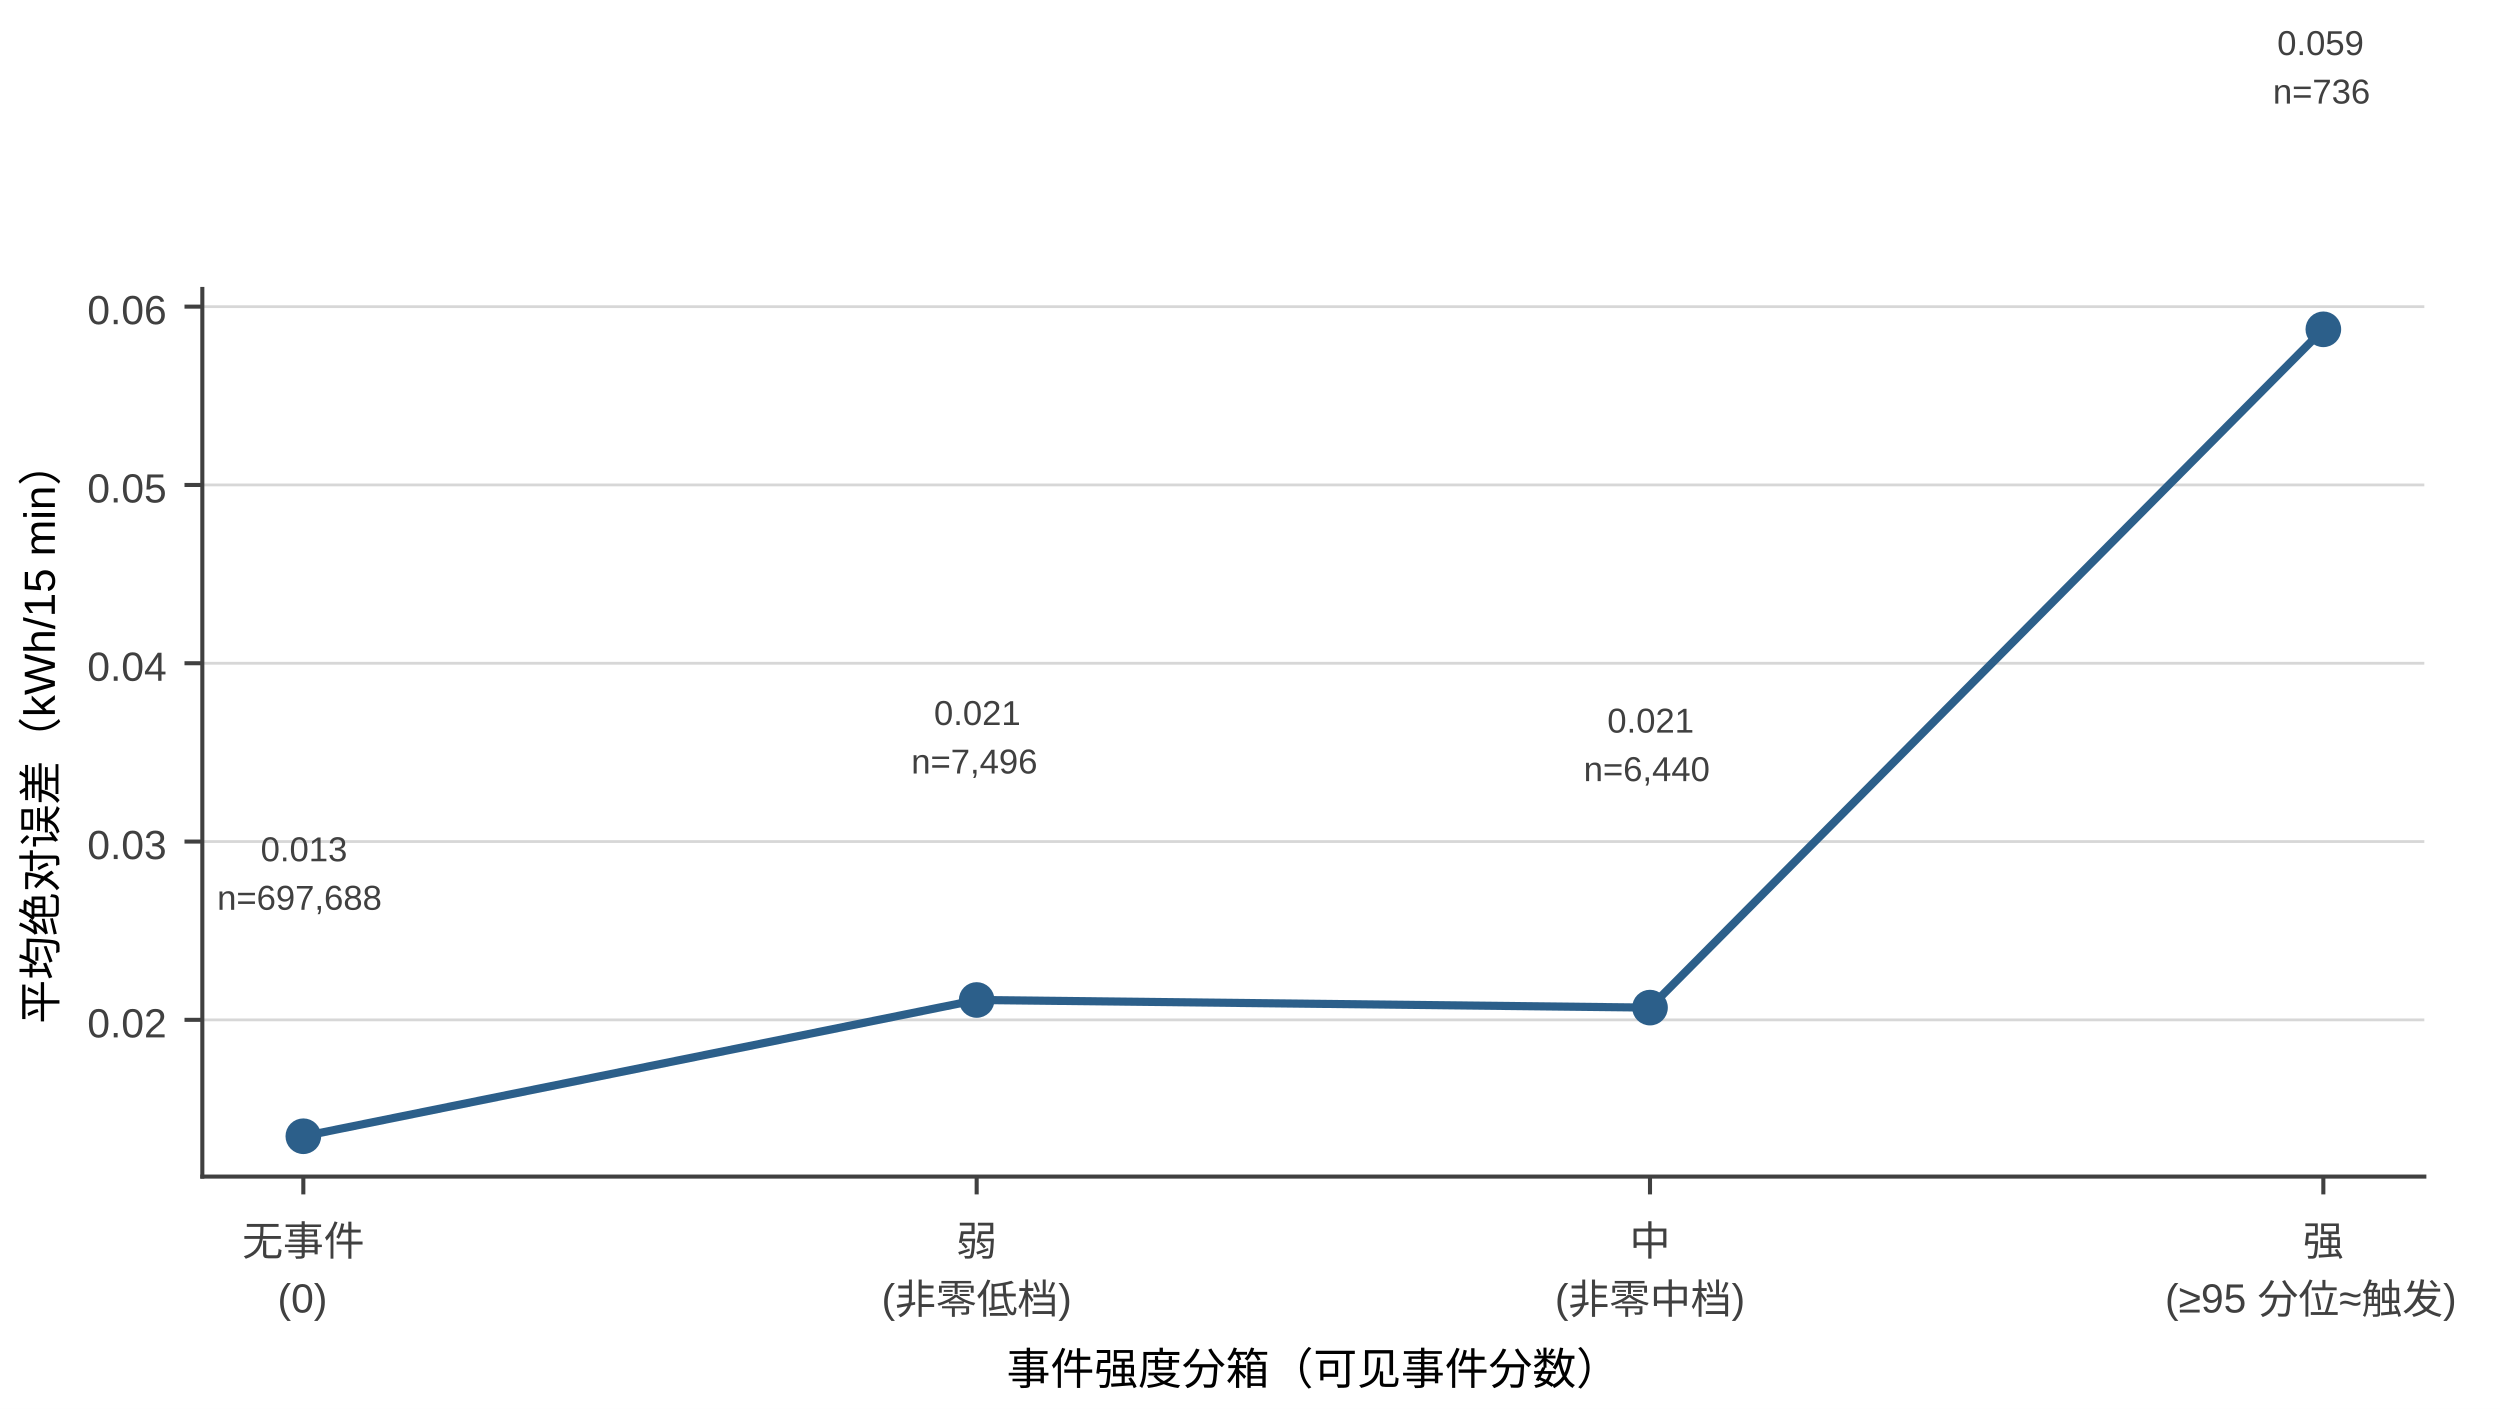
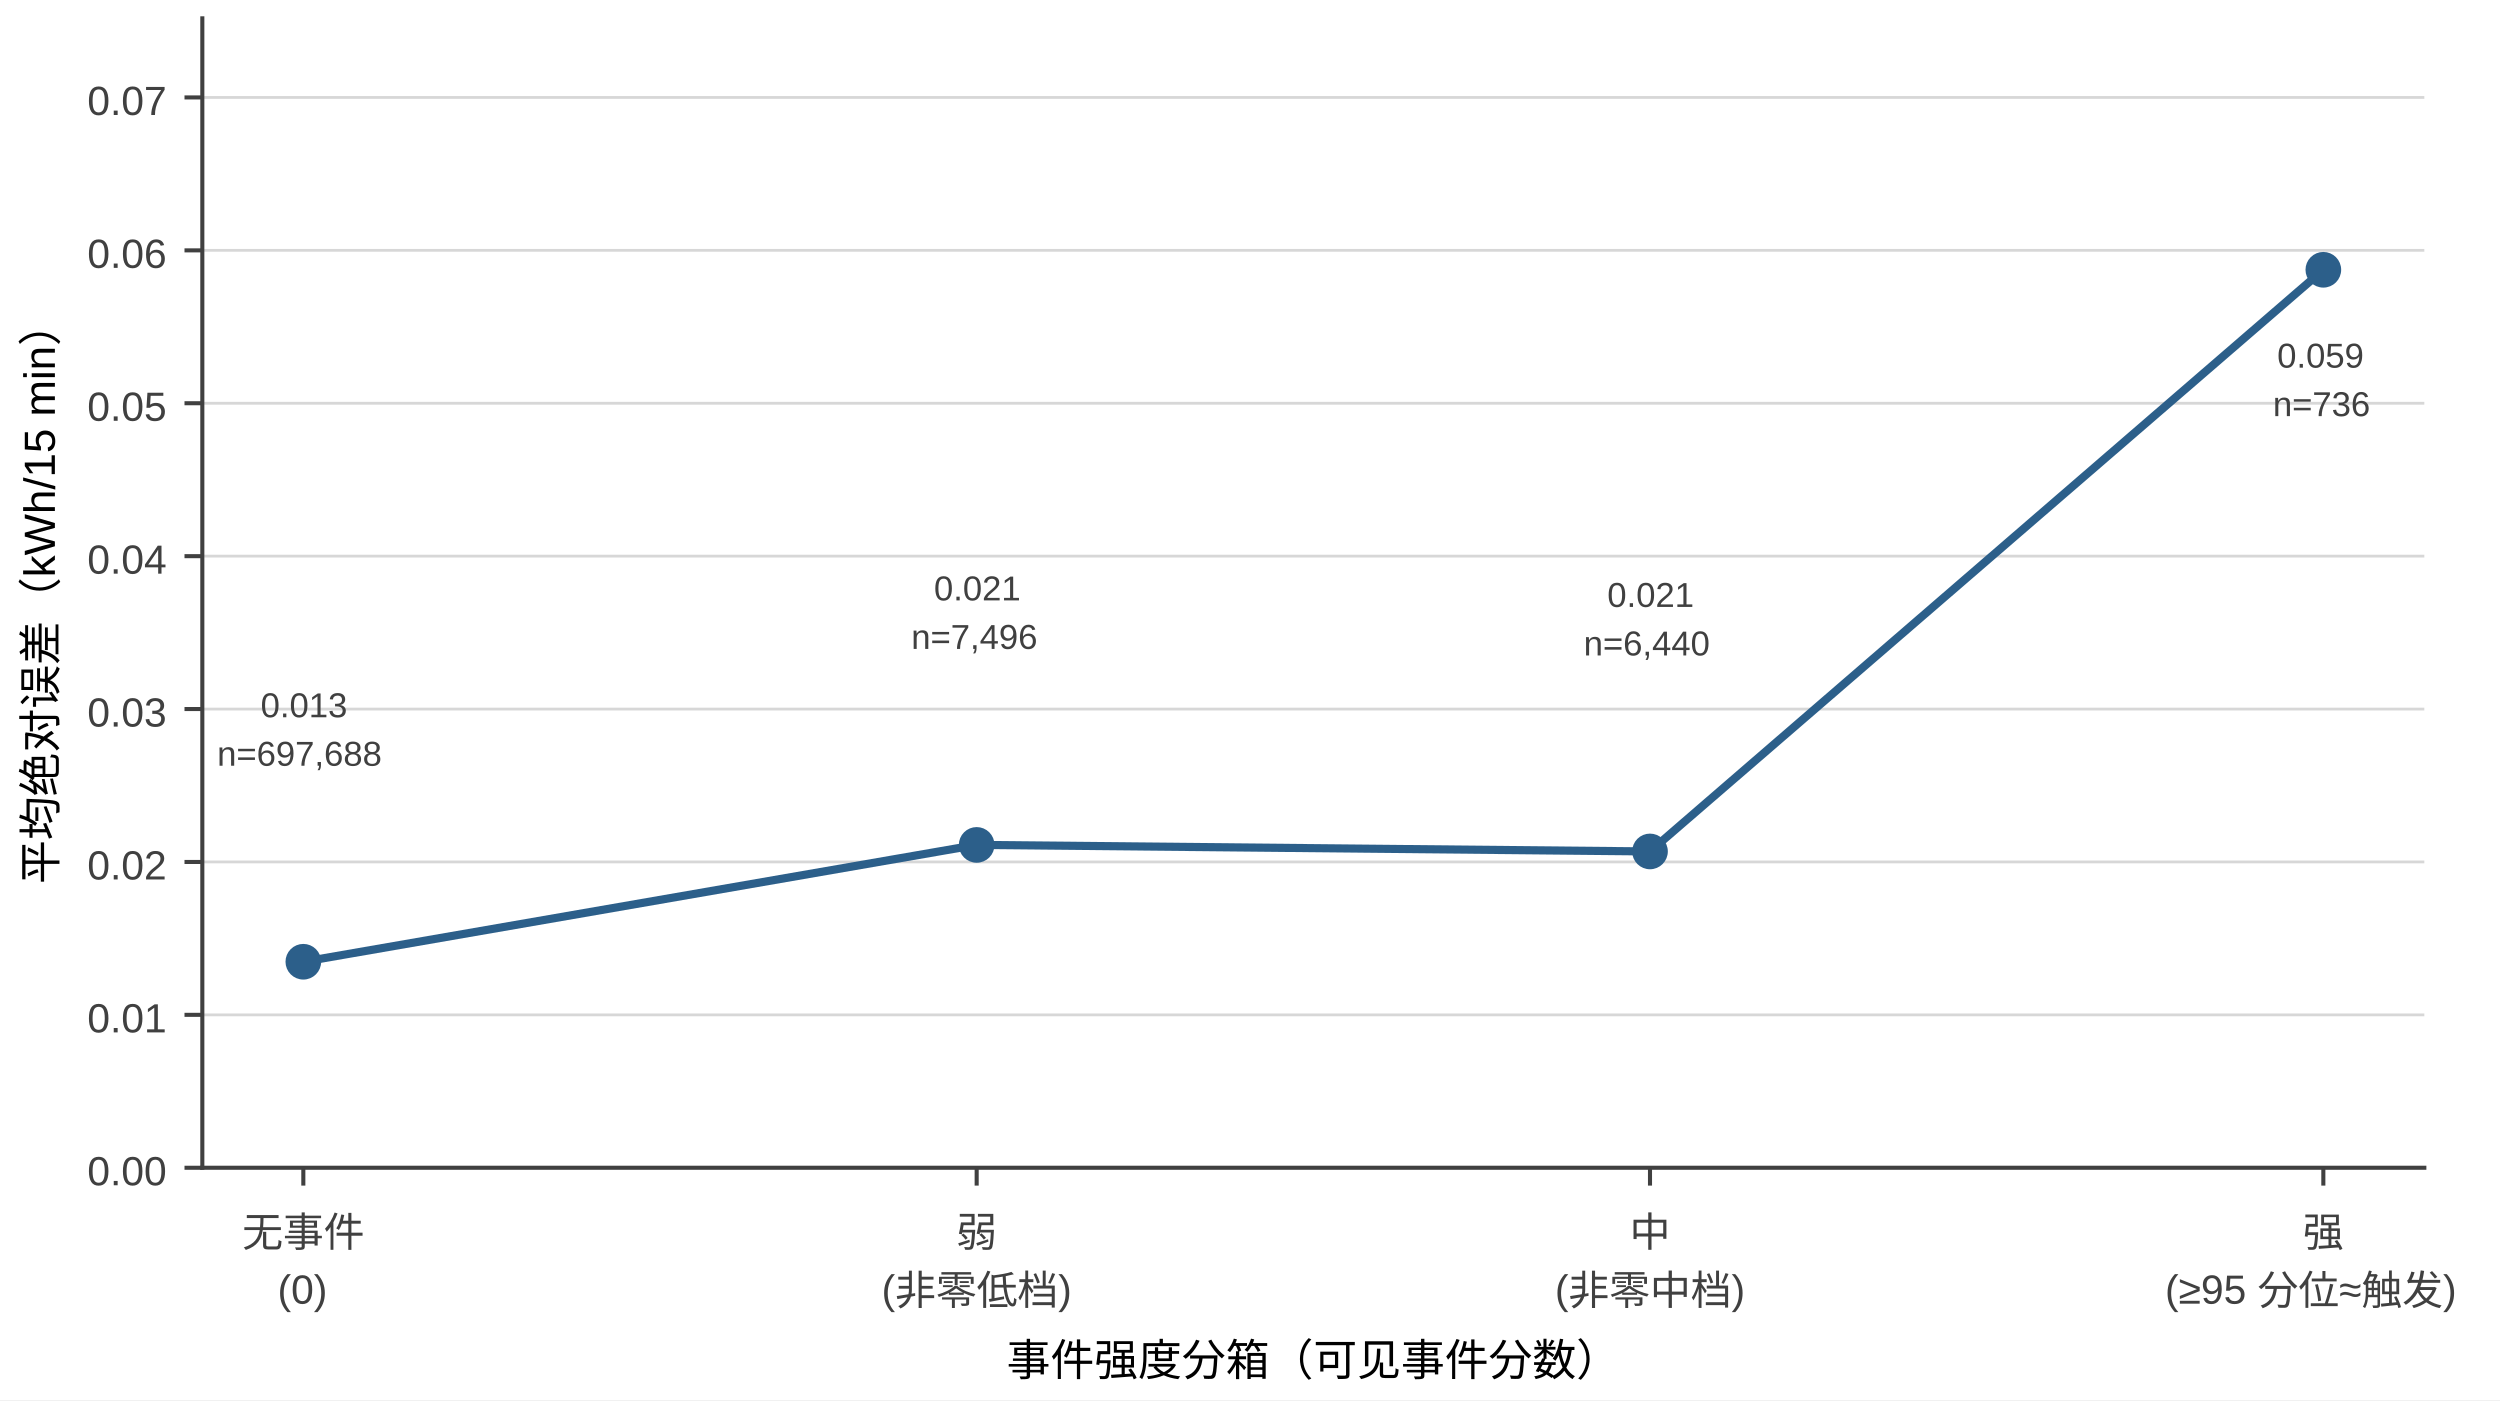
- <svg xmlns="http://www.w3.org/2000/svg" xmlns:xlink="http://www.w3.org/1999/xlink" width="490.687pt" height="276.533pt" viewBox="0 0 490.687 276.533" version="1.1">
+ <svg xmlns="http://www.w3.org/2000/svg" xmlns:xlink="http://www.w3.org/1999/xlink" width="490.687pt" height="274.8pt" viewBox="0 0 490.687 274.8" version="1.1">
  <defs>
    <style type="text/css">*{stroke-linejoin: round; stroke-linecap: butt}</style>
  </defs>
  <g id="figure_1">
    <g id="patch_1">
-       <path d="M 0 276.533  L 490.687 276.533  L 490.687 0  L 0 0  z " style="fill: #ffffff" />
+       <path d="M 0 274.8  L 490.687 274.8  L 490.687 0  L 0 0  z " style="fill: #ffffff" />
    </g>
    <g id="axes_1">
      <g id="patch_2">
-         <path d="M 39.712 230.933  L 475.836 230.933  L 475.836 56.716  L 39.712 56.716  z " style="fill: #ffffff" />
+         <path d="M 39.712 229.2  L 475.836 229.2  L 475.836 3.6  L 39.712 3.6  z " style="fill: #ffffff" />
      </g>
      <g id="matplotlib.axis_1">
        <g id="xtick_1">
          <g id="line2d_1">
            <defs>
-               <path id="m6054d2a5be" d="M 0 0  L 0 3.5  " style="stroke: #404040; stroke-width: 0.8" />
+               <path id="mb9a1c5e689" d="M 0 0  L 0 3.5  " style="stroke: #404040; stroke-width: 0.8" />
            </defs>
            <g>
-               <use xlink:href="#m6054d2a5be" x="59.536" y="230.933" style="fill: #404040; stroke: #404040; stroke-width: 0.8" />
+               <use xlink:href="#mb9a1c5e689" x="59.536" y="229.2" style="fill: #404040; stroke: #404040; stroke-width: 0.8" />
            </g>
          </g>
          <g id="text_1">
-             <text style="font-size: 8px; font-family: 'PingFang SC', 'Arial', 'Helvetica', 'DejaVu Sans', sans-serif; fill: #404040" transform="translate(47.53628 246.4133)">无事件</text>
-             <text style="font-size: 8px; font-family: 'PingFang SC', 'Arial', 'Helvetica', 'DejaVu Sans', sans-serif; fill: #404040" transform="translate(54.47253 257.6133)">(0)</text>
+             <text style="font-size: 8px; font-family: 'PingFang SC', 'Arial', 'Helvetica', 'DejaVu Sans', sans-serif; fill: #404040" transform="translate(47.53628 244.6795)">无事件</text>
+             <text style="font-size: 8px; font-family: 'PingFang SC', 'Arial', 'Helvetica', 'DejaVu Sans', sans-serif; fill: #404040" transform="translate(54.47253 255.8795)">(0)</text>
          </g>
        </g>
        <g id="xtick_2">
          <g id="line2d_2">
            <g>
-               <use xlink:href="#m6054d2a5be" x="191.695" y="230.933" style="fill: #404040; stroke: #404040; stroke-width: 0.8" />
+               <use xlink:href="#mb9a1c5e689" x="191.695" y="229.2" style="fill: #404040; stroke: #404040; stroke-width: 0.8" />
            </g>
          </g>
          <g id="text_2">
-             <text style="font-size: 8px; font-family: 'PingFang SC', 'Arial', 'Helvetica', 'DejaVu Sans', sans-serif; fill: #404040" transform="translate(187.6948 246.4133)">弱</text>
-             <text style="font-size: 8px; font-family: 'PingFang SC', 'Arial', 'Helvetica', 'DejaVu Sans', sans-serif; fill: #404040" transform="translate(173.0311 257.6133)">(非零低档)</text>
+             <text style="font-size: 8px; font-family: 'PingFang SC', 'Arial', 'Helvetica', 'DejaVu Sans', sans-serif; fill: #404040" transform="translate(187.6948 244.6795)">弱</text>
+             <text style="font-size: 8px; font-family: 'PingFang SC', 'Arial', 'Helvetica', 'DejaVu Sans', sans-serif; fill: #404040" transform="translate(173.0311 255.8795)">(非零低档)</text>
          </g>
        </g>
        <g id="xtick_3">
          <g id="line2d_3">
            <g>
-               <use xlink:href="#m6054d2a5be" x="323.853" y="230.933" style="fill: #404040; stroke: #404040; stroke-width: 0.8" />
+               <use xlink:href="#mb9a1c5e689" x="323.853" y="229.2" style="fill: #404040; stroke: #404040; stroke-width: 0.8" />
            </g>
          </g>
          <g id="text_3">
-             <text style="font-size: 8px; font-family: 'PingFang SC', 'Arial', 'Helvetica', 'DejaVu Sans', sans-serif; fill: #404040" transform="translate(319.8533 246.4133)">中</text>
-             <text style="font-size: 8px; font-family: 'PingFang SC', 'Arial', 'Helvetica', 'DejaVu Sans', sans-serif; fill: #404040" transform="translate(305.1896 257.6133)">(非零中档)</text>
+             <text style="font-size: 8px; font-family: 'PingFang SC', 'Arial', 'Helvetica', 'DejaVu Sans', sans-serif; fill: #404040" transform="translate(319.8533 244.6795)">中</text>
+             <text style="font-size: 8px; font-family: 'PingFang SC', 'Arial', 'Helvetica', 'DejaVu Sans', sans-serif; fill: #404040" transform="translate(305.1896 255.8795)">(非零中档)</text>
          </g>
        </g>
        <g id="xtick_4">
          <g id="line2d_4">
            <g>
-               <use xlink:href="#m6054d2a5be" x="456.012" y="230.933" style="fill: #404040; stroke: #404040; stroke-width: 0.8" />
+               <use xlink:href="#mb9a1c5e689" x="456.012" y="229.2" style="fill: #404040; stroke: #404040; stroke-width: 0.8" />
            </g>
          </g>
          <g id="text_4">
-             <text style="font-size: 8px; font-family: 'PingFang SC', 'Arial', 'Helvetica', 'DejaVu Sans', sans-serif; fill: #404040" transform="translate(452.0119 246.4133)">强</text>
-             <text style="font-size: 8px; font-family: 'PingFang SC', 'Arial', 'Helvetica', 'DejaVu Sans', sans-serif; fill: #404040" transform="translate(424.9362 257.6133)">(≥95 分位≈触发)</text>
+             <text style="font-size: 8px; font-family: 'PingFang SC', 'Arial', 'Helvetica', 'DejaVu Sans', sans-serif; fill: #404040" transform="translate(452.0119 244.6795)">强</text>
+             <text style="font-size: 8px; font-family: 'PingFang SC', 'Arial', 'Helvetica', 'DejaVu Sans', sans-serif; fill: #404040" transform="translate(424.9362 255.8795)">(≥95 分位≈触发)</text>
          </g>
        </g>
        <g id="text_5">
-           <text style="font-size: 8.6px; font-family: 'PingFang SC', 'Arial', 'Helvetica', 'DejaVu Sans', sans-serif; text-anchor: middle" x="257.774" y="271.729" transform="rotate(-0 257.7741 271.7293)">事件强度分箱（可见事件分数）</text>
+           <text style="font-size: 8.6px; font-family: 'PingFang SC', 'Arial', 'Helvetica', 'DejaVu Sans', sans-serif; text-anchor: middle" x="257.774" y="269.996" transform="rotate(-0 257.7741 269.9955)">事件强度分箱（可见事件分数）</text>
        </g>
      </g>
      <g id="matplotlib.axis_2">
        <g id="ytick_1">
          <g id="line2d_5">
-             <path d="M 39.712 200.173  L 475.836 200.173  " clip-path="url(#pc865972381)" style="fill: none; stroke: #c8c8c8; stroke-opacity: 0.72; stroke-width: 0.55; stroke-linecap: square" />
+             <path d="M 39.712 229.2  L 475.836 229.2  " clip-path="url(#p336646b9cc)" style="fill: none; stroke: #c8c8c8; stroke-opacity: 0.72; stroke-width: 0.55; stroke-linecap: square" />
          </g>
          <g id="line2d_6">
            <defs>
-               <path id="m8cb2632cb7" d="M 0 0  L -3.5 0  " style="stroke: #404040; stroke-width: 0.8" />
+               <path id="m5dfbe49c19" d="M 0 0  L -3.5 0  " style="stroke: #404040; stroke-width: 0.8" />
            </defs>
            <g>
-               <use xlink:href="#m8cb2632cb7" x="39.712" y="200.173" style="fill: #404040; stroke: #404040; stroke-width: 0.8" />
+               <use xlink:href="#m5dfbe49c19" x="39.712" y="229.2" style="fill: #404040; stroke: #404040; stroke-width: 0.8" />
            </g>
          </g>
          <g id="text_6">
-             <text style="font-size: 8px; font-family: 'PingFang SC', 'Arial', 'Helvetica', 'DejaVu Sans', sans-serif; text-anchor: end; fill: #404040" x="32.712" y="203.613" transform="rotate(-0 32.7125 203.6127)">0.02</text>
+             <text style="font-size: 8px; font-family: 'PingFang SC', 'Arial', 'Helvetica', 'DejaVu Sans', sans-serif; text-anchor: end; fill: #404040" x="32.712" y="232.64" transform="rotate(-0 32.7125 232.6395)">0.00</text>
          </g>
        </g>
        <g id="ytick_2">
          <g id="line2d_7">
-             <path d="M 39.712 165.177  L 475.836 165.177  " clip-path="url(#pc865972381)" style="fill: none; stroke: #c8c8c8; stroke-opacity: 0.72; stroke-width: 0.55; stroke-linecap: square" />
+             <path d="M 39.712 199.189  L 475.836 199.189  " clip-path="url(#p336646b9cc)" style="fill: none; stroke: #c8c8c8; stroke-opacity: 0.72; stroke-width: 0.55; stroke-linecap: square" />
          </g>
          <g id="line2d_8">
            <g>
-               <use xlink:href="#m8cb2632cb7" x="39.712" y="165.177" style="fill: #404040; stroke: #404040; stroke-width: 0.8" />
+               <use xlink:href="#m5dfbe49c19" x="39.712" y="199.189" style="fill: #404040; stroke: #404040; stroke-width: 0.8" />
            </g>
          </g>
          <g id="text_7">
-             <text style="font-size: 8px; font-family: 'PingFang SC', 'Arial', 'Helvetica', 'DejaVu Sans', sans-serif; text-anchor: end; fill: #404040" x="32.712" y="168.617" transform="rotate(-0 32.7125 168.6169)">0.03</text>
+             <text style="font-size: 8px; font-family: 'PingFang SC', 'Arial', 'Helvetica', 'DejaVu Sans', sans-serif; text-anchor: end; fill: #404040" x="32.712" y="202.629" transform="rotate(-0 32.7125 202.6292)">0.01</text>
          </g>
        </g>
        <g id="ytick_3">
          <g id="line2d_9">
-             <path d="M 39.712 130.181  L 475.836 130.181  " clip-path="url(#pc865972381)" style="fill: none; stroke: #c8c8c8; stroke-opacity: 0.72; stroke-width: 0.55; stroke-linecap: square" />
+             <path d="M 39.712 169.179  L 475.836 169.179  " clip-path="url(#p336646b9cc)" style="fill: none; stroke: #c8c8c8; stroke-opacity: 0.72; stroke-width: 0.55; stroke-linecap: square" />
          </g>
          <g id="line2d_10">
            <g>
-               <use xlink:href="#m8cb2632cb7" x="39.712" y="130.181" style="fill: #404040; stroke: #404040; stroke-width: 0.8" />
+               <use xlink:href="#m5dfbe49c19" x="39.712" y="169.179" style="fill: #404040; stroke: #404040; stroke-width: 0.8" />
            </g>
          </g>
          <g id="text_8">
-             <text style="font-size: 8px; font-family: 'PingFang SC', 'Arial', 'Helvetica', 'DejaVu Sans', sans-serif; text-anchor: end; fill: #404040" x="32.712" y="133.621" transform="rotate(-0 32.7125 133.621)">0.04</text>
+             <text style="font-size: 8px; font-family: 'PingFang SC', 'Arial', 'Helvetica', 'DejaVu Sans', sans-serif; text-anchor: end; fill: #404040" x="32.712" y="172.619" transform="rotate(-0 32.7125 172.6188)">0.02</text>
          </g>
        </g>
        <g id="ytick_4">
          <g id="line2d_11">
-             <path d="M 39.712 95.185  L 475.836 95.185  " clip-path="url(#pc865972381)" style="fill: none; stroke: #c8c8c8; stroke-opacity: 0.72; stroke-width: 0.55; stroke-linecap: square" />
+             <path d="M 39.712 139.169  L 475.836 139.169  " clip-path="url(#p336646b9cc)" style="fill: none; stroke: #c8c8c8; stroke-opacity: 0.72; stroke-width: 0.55; stroke-linecap: square" />
          </g>
          <g id="line2d_12">
            <g>
-               <use xlink:href="#m8cb2632cb7" x="39.712" y="95.185" style="fill: #404040; stroke: #404040; stroke-width: 0.8" />
+               <use xlink:href="#m5dfbe49c19" x="39.712" y="139.169" style="fill: #404040; stroke: #404040; stroke-width: 0.8" />
            </g>
          </g>
          <g id="text_9">
-             <text style="font-size: 8px; font-family: 'PingFang SC', 'Arial', 'Helvetica', 'DejaVu Sans', sans-serif; text-anchor: end; fill: #404040" x="32.712" y="98.625" transform="rotate(-0 32.7125 98.62515)">0.05</text>
+             <text style="font-size: 8px; font-family: 'PingFang SC', 'Arial', 'Helvetica', 'DejaVu Sans', sans-serif; text-anchor: end; fill: #404040" x="32.712" y="142.609" transform="rotate(-0 32.7125 142.6085)">0.03</text>
          </g>
        </g>
        <g id="ytick_5">
          <g id="line2d_13">
-             <path d="M 39.712 60.189  L 475.836 60.189  " clip-path="url(#pc865972381)" style="fill: none; stroke: #c8c8c8; stroke-opacity: 0.72; stroke-width: 0.55; stroke-linecap: square" />
+             <path d="M 39.712 109.158  L 475.836 109.158  " clip-path="url(#p336646b9cc)" style="fill: none; stroke: #c8c8c8; stroke-opacity: 0.72; stroke-width: 0.55; stroke-linecap: square" />
          </g>
          <g id="line2d_14">
            <g>
-               <use xlink:href="#m8cb2632cb7" x="39.712" y="60.189" style="fill: #404040; stroke: #404040; stroke-width: 0.8" />
+               <use xlink:href="#m5dfbe49c19" x="39.712" y="109.158" style="fill: #404040; stroke: #404040; stroke-width: 0.8" />
            </g>
          </g>
          <g id="text_10">
-             <text style="font-size: 8px; font-family: 'PingFang SC', 'Arial', 'Helvetica', 'DejaVu Sans', sans-serif; text-anchor: end; fill: #404040" x="32.712" y="63.629" transform="rotate(-0 32.7125 63.6293)">0.06</text>
-           </g>
-         </g>
-         <g id="text_11">
-           <text style="font-size: 8.6px; font-family: 'PingFang SC', 'Arial', 'Helvetica', 'DejaVu Sans', sans-serif; text-anchor: middle" x="10.996" y="143.825" transform="rotate(-90 10.996 143.8247)">平均绝对误差（kWh/15 min）</text>
+             <text style="font-size: 8px; font-family: 'PingFang SC', 'Arial', 'Helvetica', 'DejaVu Sans', sans-serif; text-anchor: end; fill: #404040" x="32.712" y="112.598" transform="rotate(-0 32.7125 112.5982)">0.04</text>
+           </g>
+         </g>
+         <g id="ytick_6">
+           <g id="line2d_15">
+             <path d="M 39.712 79.148  L 475.836 79.148  " clip-path="url(#p336646b9cc)" style="fill: none; stroke: #c8c8c8; stroke-opacity: 0.72; stroke-width: 0.55; stroke-linecap: square" />
+           </g>
+           <g id="line2d_16">
+             <g>
+               <use xlink:href="#m5dfbe49c19" x="39.712" y="79.148" style="fill: #404040; stroke: #404040; stroke-width: 0.8" />
+             </g>
+           </g>
+           <g id="text_11">
+             <text style="font-size: 8px; font-family: 'PingFang SC', 'Arial', 'Helvetica', 'DejaVu Sans', sans-serif; text-anchor: end; fill: #404040" x="32.712" y="82.588" transform="rotate(-0 32.7125 82.58784)">0.05</text>
+           </g>
+         </g>
+         <g id="ytick_7">
+           <g id="line2d_17">
+             <path d="M 39.712 49.138  L 475.836 49.138  " clip-path="url(#p336646b9cc)" style="fill: none; stroke: #c8c8c8; stroke-opacity: 0.72; stroke-width: 0.55; stroke-linecap: square" />
+           </g>
+           <g id="line2d_18">
+             <g>
+               <use xlink:href="#m5dfbe49c19" x="39.712" y="49.138" style="fill: #404040; stroke: #404040; stroke-width: 0.8" />
+             </g>
+           </g>
+           <g id="text_12">
+             <text style="font-size: 8px; font-family: 'PingFang SC', 'Arial', 'Helvetica', 'DejaVu Sans', sans-serif; text-anchor: end; fill: #404040" x="32.712" y="52.578" transform="rotate(-0 32.7125 52.57751)">0.06</text>
+           </g>
+         </g>
+         <g id="ytick_8">
+           <g id="line2d_19">
+             <path d="M 39.712 19.127  L 475.836 19.127  " clip-path="url(#p336646b9cc)" style="fill: none; stroke: #c8c8c8; stroke-opacity: 0.72; stroke-width: 0.55; stroke-linecap: square" />
+           </g>
+           <g id="line2d_20">
+             <g>
+               <use xlink:href="#m5dfbe49c19" x="39.712" y="19.127" style="fill: #404040; stroke: #404040; stroke-width: 0.8" />
+             </g>
+           </g>
+           <g id="text_13">
+             <text style="font-size: 8px; font-family: 'PingFang SC', 'Arial', 'Helvetica', 'DejaVu Sans', sans-serif; text-anchor: end; fill: #404040" x="32.712" y="22.567" transform="rotate(-0 32.7125 22.56717)">0.07</text>
+           </g>
+         </g>
+         <g id="text_14">
+           <text style="font-size: 8.6px; font-family: 'PingFang SC', 'Arial', 'Helvetica', 'DejaVu Sans', sans-serif; text-anchor: middle" x="10.996" y="116.4" transform="rotate(-90 10.996 116.3998)">平均绝对误差（kWh/15 min）</text>
        </g>
      </g>
      <g id="patch_3">
-         <path d="M 39.712 230.933  L 39.712 56.716  " style="fill: none; stroke: #404040; stroke-width: 0.8; stroke-linejoin: miter; stroke-linecap: square" />
+         <path d="M 39.712 229.2  L 39.712 3.6  " style="fill: none; stroke: #404040; stroke-width: 0.8; stroke-linejoin: miter; stroke-linecap: square" />
      </g>
      <g id="patch_4">
-         <path d="M 39.712 230.933  L 475.836 230.933  " style="fill: none; stroke: #404040; stroke-width: 0.8; stroke-linejoin: miter; stroke-linecap: square" />
-       </g>
-       <g id="text_12">
-         <text style="font-size: 6.8px; font-family: 'PingFang SC', 'Arial', 'Helvetica', 'DejaVu Sans', sans-serif; fill: #404040" transform="translate(51.15528 169.0449)">0.013</text>
-         <text style="font-size: 6.8px; font-family: 'PingFang SC', 'Arial', 'Helvetica', 'DejaVu Sans', sans-serif; fill: #404040" transform="translate(42.62075 178.5649)">n=697,688</text>
-       </g>
-       <g id="text_13">
-         <text style="font-size: 6.8px; font-family: 'PingFang SC', 'Arial', 'Helvetica', 'DejaVu Sans', sans-serif; fill: #404040" transform="translate(183.3138 142.3011)">0.021</text>
-         <text style="font-size: 6.8px; font-family: 'PingFang SC', 'Arial', 'Helvetica', 'DejaVu Sans', sans-serif; fill: #404040" transform="translate(178.8593 151.8211)">n=7,496</text>
-       </g>
-       <g id="text_14">
-         <text style="font-size: 6.8px; font-family: 'PingFang SC', 'Arial', 'Helvetica', 'DejaVu Sans', sans-serif; fill: #404040" transform="translate(315.4723 143.7972)">0.021</text>
-         <text style="font-size: 6.8px; font-family: 'PingFang SC', 'Arial', 'Helvetica', 'DejaVu Sans', sans-serif; fill: #404040" transform="translate(310.8377 153.3172)">n=6,440</text>
+         <path d="M 39.712 229.2  L 475.836 229.2  " style="fill: none; stroke: #404040; stroke-width: 0.8; stroke-linejoin: miter; stroke-linecap: square" />
      </g>
      <g id="text_15">
-         <text style="font-size: 6.8px; font-family: 'PingFang SC', 'Arial', 'Helvetica', 'DejaVu Sans', sans-serif; fill: #404040" transform="translate(446.9541 10.808)">0.059</text>
-         <text style="font-size: 6.8px; font-family: 'PingFang SC', 'Arial', 'Helvetica', 'DejaVu Sans', sans-serif; fill: #404040" transform="translate(446.1142 20.328)">n=736</text>
-       </g>
-       <g id="line2d_15">
-         <path d="M 59.536 223.014  L 191.695 196.271  L 323.853 197.767  L 456.012 64.635  " clip-path="url(#pc865972381)" style="fill: none; stroke: #2c5f8a; stroke-width: 1.6; stroke-linecap: square" />
+         <text style="font-size: 6.8px; font-family: 'PingFang SC', 'Arial', 'Helvetica', 'DejaVu Sans', sans-serif; fill: #404040" transform="translate(51.15528 140.7797)">0.013</text>
+         <text style="font-size: 6.8px; font-family: 'PingFang SC', 'Arial', 'Helvetica', 'DejaVu Sans', sans-serif; fill: #404040" transform="translate(42.62075 150.2997)">n=697,688</text>
+       </g>
+       <g id="text_16">
+         <text style="font-size: 6.8px; font-family: 'PingFang SC', 'Arial', 'Helvetica', 'DejaVu Sans', sans-serif; fill: #404040" transform="translate(183.3138 117.8458)">0.021</text>
+         <text style="font-size: 6.8px; font-family: 'PingFang SC', 'Arial', 'Helvetica', 'DejaVu Sans', sans-serif; fill: #404040" transform="translate(178.8593 127.3658)">n=7,496</text>
+       </g>
+       <g id="text_17">
+         <text style="font-size: 6.8px; font-family: 'PingFang SC', 'Arial', 'Helvetica', 'DejaVu Sans', sans-serif; fill: #404040" transform="translate(315.4723 119.1287)">0.021</text>
+         <text style="font-size: 6.8px; font-family: 'PingFang SC', 'Arial', 'Helvetica', 'DejaVu Sans', sans-serif; fill: #404040" transform="translate(310.8377 128.6487)">n=6,440</text>
+       </g>
+       <g id="text_18">
+         <text style="font-size: 6.8px; font-family: 'PingFang SC', 'Arial', 'Helvetica', 'DejaVu Sans', sans-serif; fill: #404040" transform="translate(446.9541 72.16203)">0.059</text>
+         <text style="font-size: 6.8px; font-family: 'PingFang SC', 'Arial', 'Helvetica', 'DejaVu Sans', sans-serif; fill: #404040" transform="translate(446.1142 81.68203)">n=736</text>
+       </g>
+       <g id="line2d_21">
+         <path d="M 59.536 188.766  L 191.695 165.833  L 323.853 167.115  L 456.012 52.95  " clip-path="url(#p336646b9cc)" style="fill: none; stroke: #2c5f8a; stroke-width: 1.6; stroke-linecap: square" />
        <defs>
-           <path id="m384a7b5482" d="M 0 3  C 0.796 3 1.559 2.684 2.121 2.121  C 2.684 1.559 3 0.796 3 0  C 3 -0.796 2.684 -1.559 2.121 -2.121  C 1.559 -2.684 0.796 -3 0 -3  C -0.796 -3 -1.559 -2.684 -2.121 -2.121  C -2.684 -1.559 -3 -0.796 -3 0  C -3 0.796 -2.684 1.559 -2.121 2.121  C -1.559 2.684 -0.796 3 0 3  z " style="stroke: #2c5f8a" />
+           <path id="m7ee55e135e" d="M 0 3  C 0.796 3 1.559 2.684 2.121 2.121  C 2.684 1.559 3 0.796 3 0  C 3 -0.796 2.684 -1.559 2.121 -2.121  C 1.559 -2.684 0.796 -3 0 -3  C -0.796 -3 -1.559 -2.684 -2.121 -2.121  C -2.684 -1.559 -3 -0.796 -3 0  C -3 0.796 -2.684 1.559 -2.121 2.121  C -1.559 2.684 -0.796 3 0 3  z " style="stroke: #2c5f8a" />
        </defs>
-         <g clip-path="url(#pc865972381)">
-           <use xlink:href="#m384a7b5482" x="59.536" y="223.014" style="fill: #2c5f8a; stroke: #2c5f8a" />
-           <use xlink:href="#m384a7b5482" x="191.695" y="196.271" style="fill: #2c5f8a; stroke: #2c5f8a" />
-           <use xlink:href="#m384a7b5482" x="323.853" y="197.767" style="fill: #2c5f8a; stroke: #2c5f8a" />
-           <use xlink:href="#m384a7b5482" x="456.012" y="64.635" style="fill: #2c5f8a; stroke: #2c5f8a" />
+         <g clip-path="url(#p336646b9cc)">
+           <use xlink:href="#m7ee55e135e" x="59.536" y="188.766" style="fill: #2c5f8a; stroke: #2c5f8a" />
+           <use xlink:href="#m7ee55e135e" x="191.695" y="165.833" style="fill: #2c5f8a; stroke: #2c5f8a" />
+           <use xlink:href="#m7ee55e135e" x="323.853" y="167.115" style="fill: #2c5f8a; stroke: #2c5f8a" />
+           <use xlink:href="#m7ee55e135e" x="456.012" y="52.95" style="fill: #2c5f8a; stroke: #2c5f8a" />
        </g>
      </g>
    </g>
  </g>
  <defs>
-     <clipPath id="pc865972381">
-       <rect x="39.712" y="56.716" width="436.123" height="174.217" />
+     <clipPath id="p336646b9cc">
+       <rect x="39.712" y="3.6" width="436.123" height="225.6" />
    </clipPath>
  </defs>
</svg>
